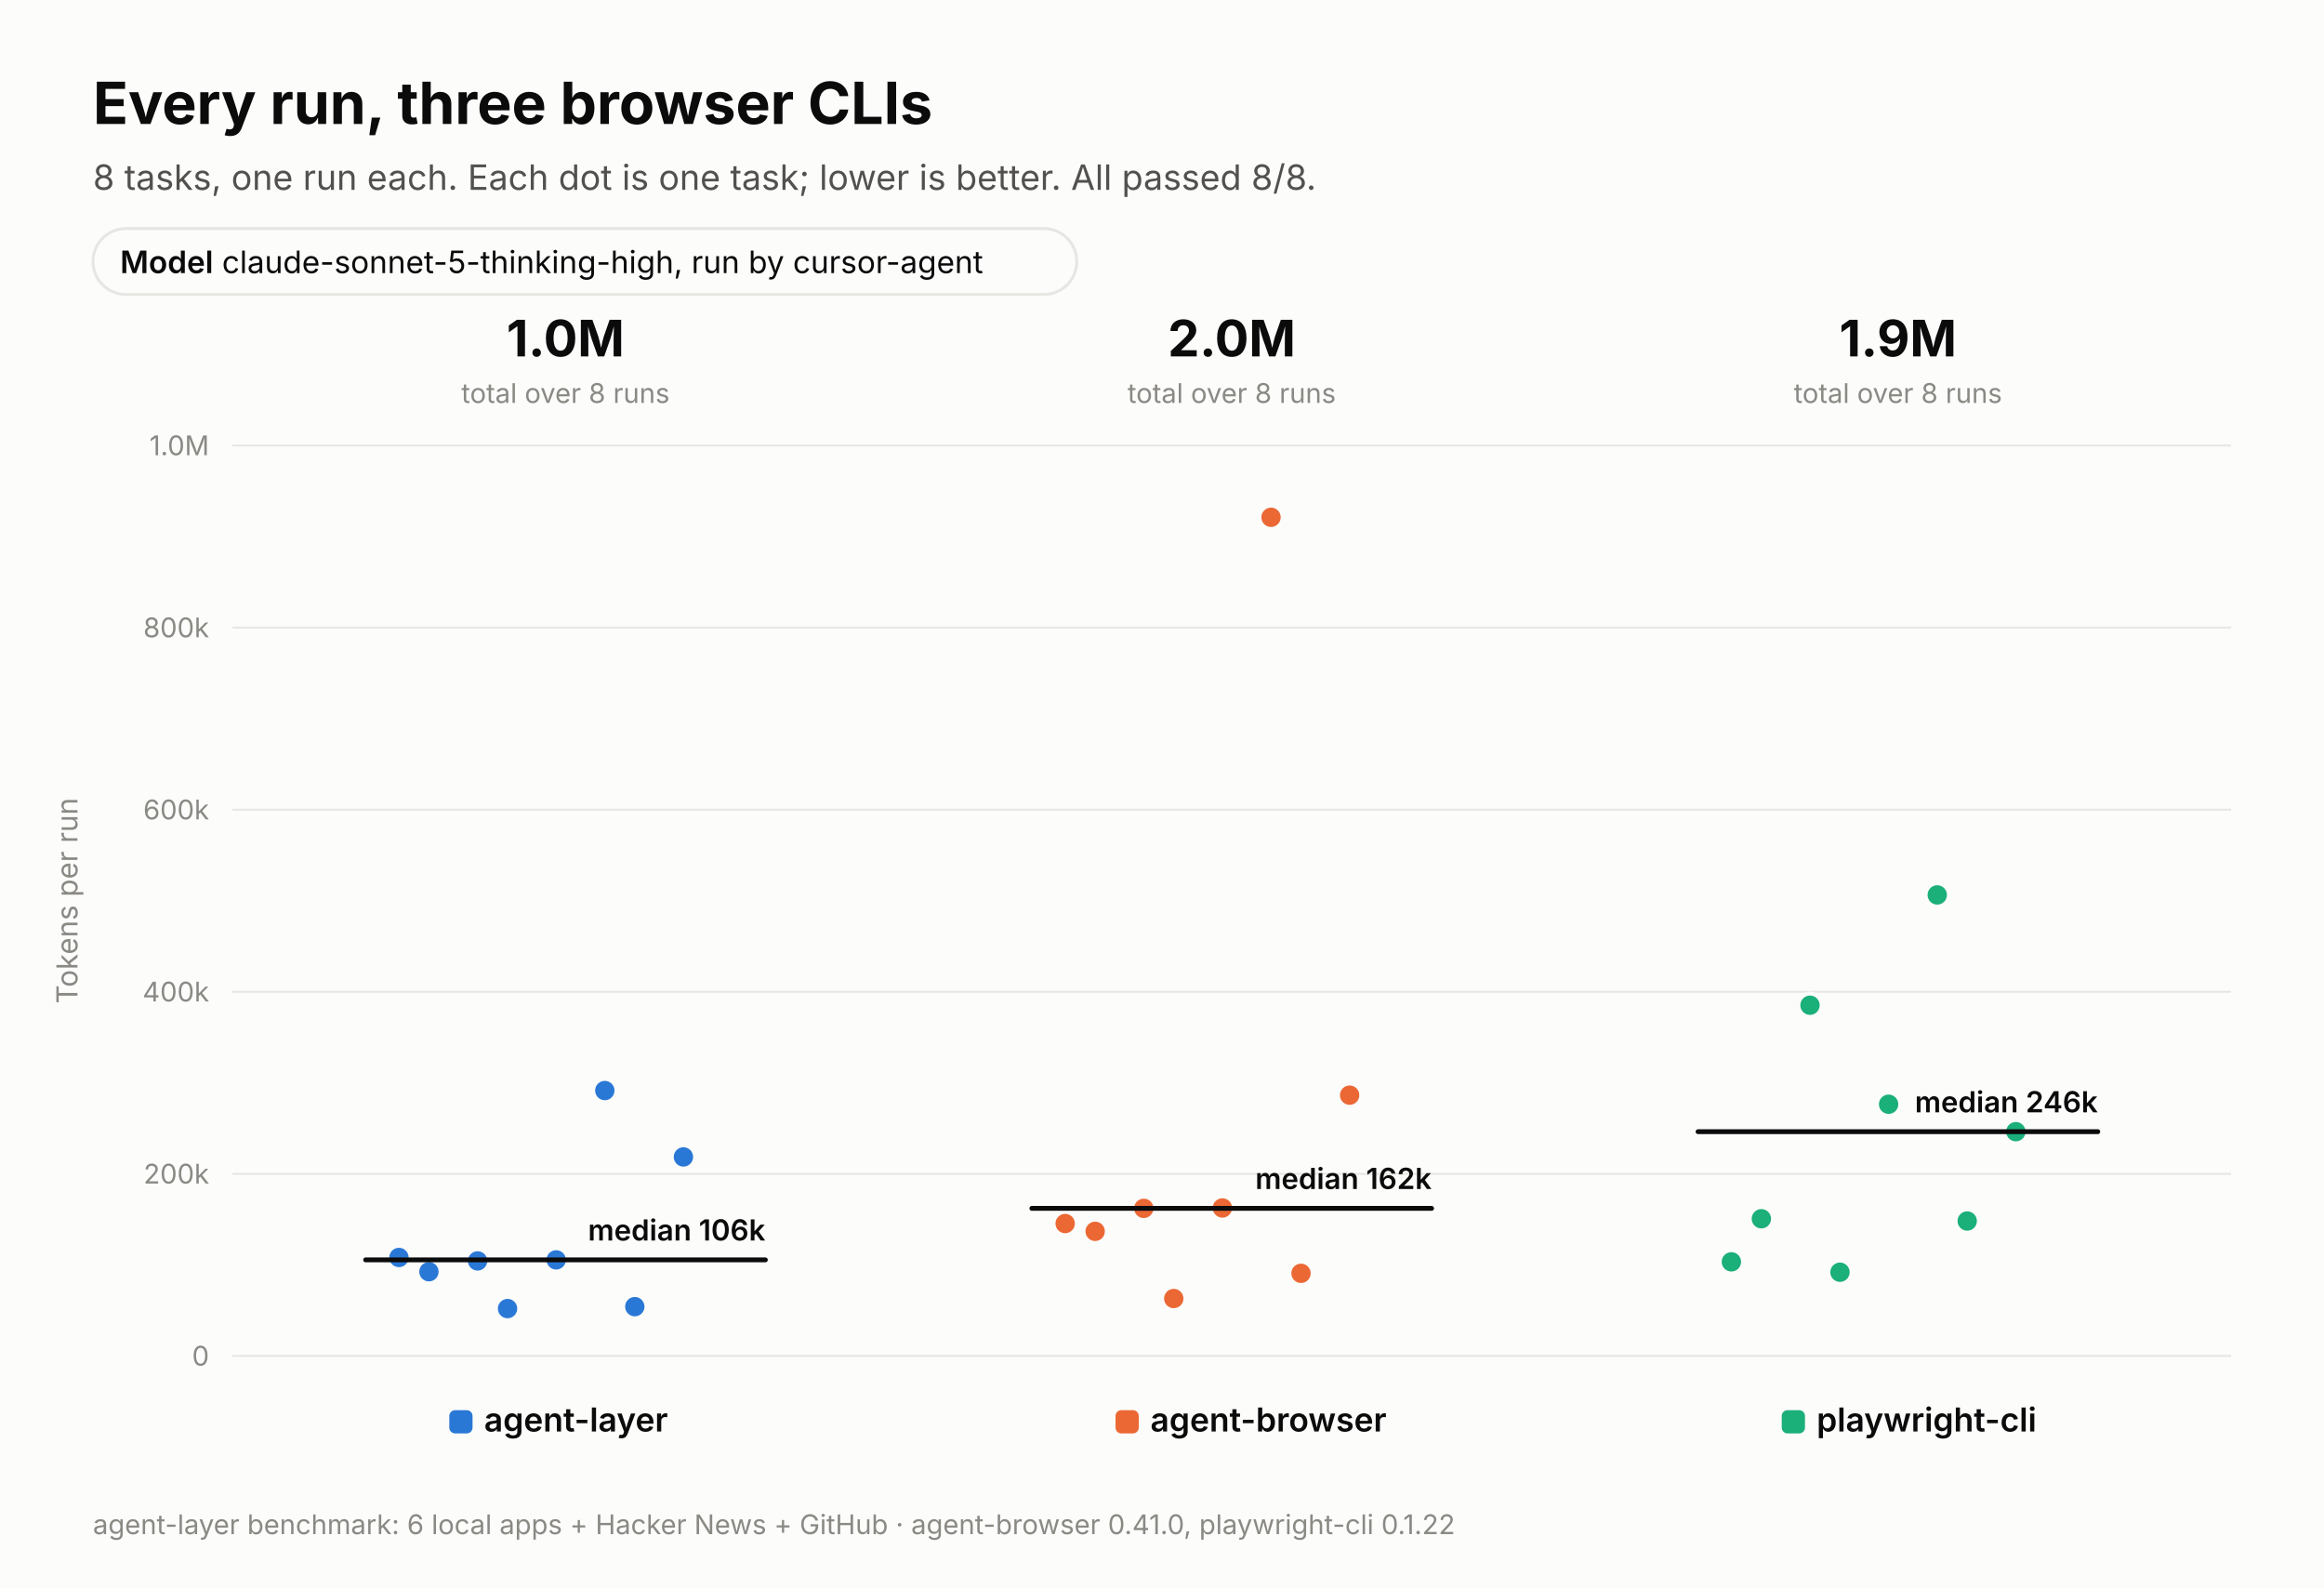
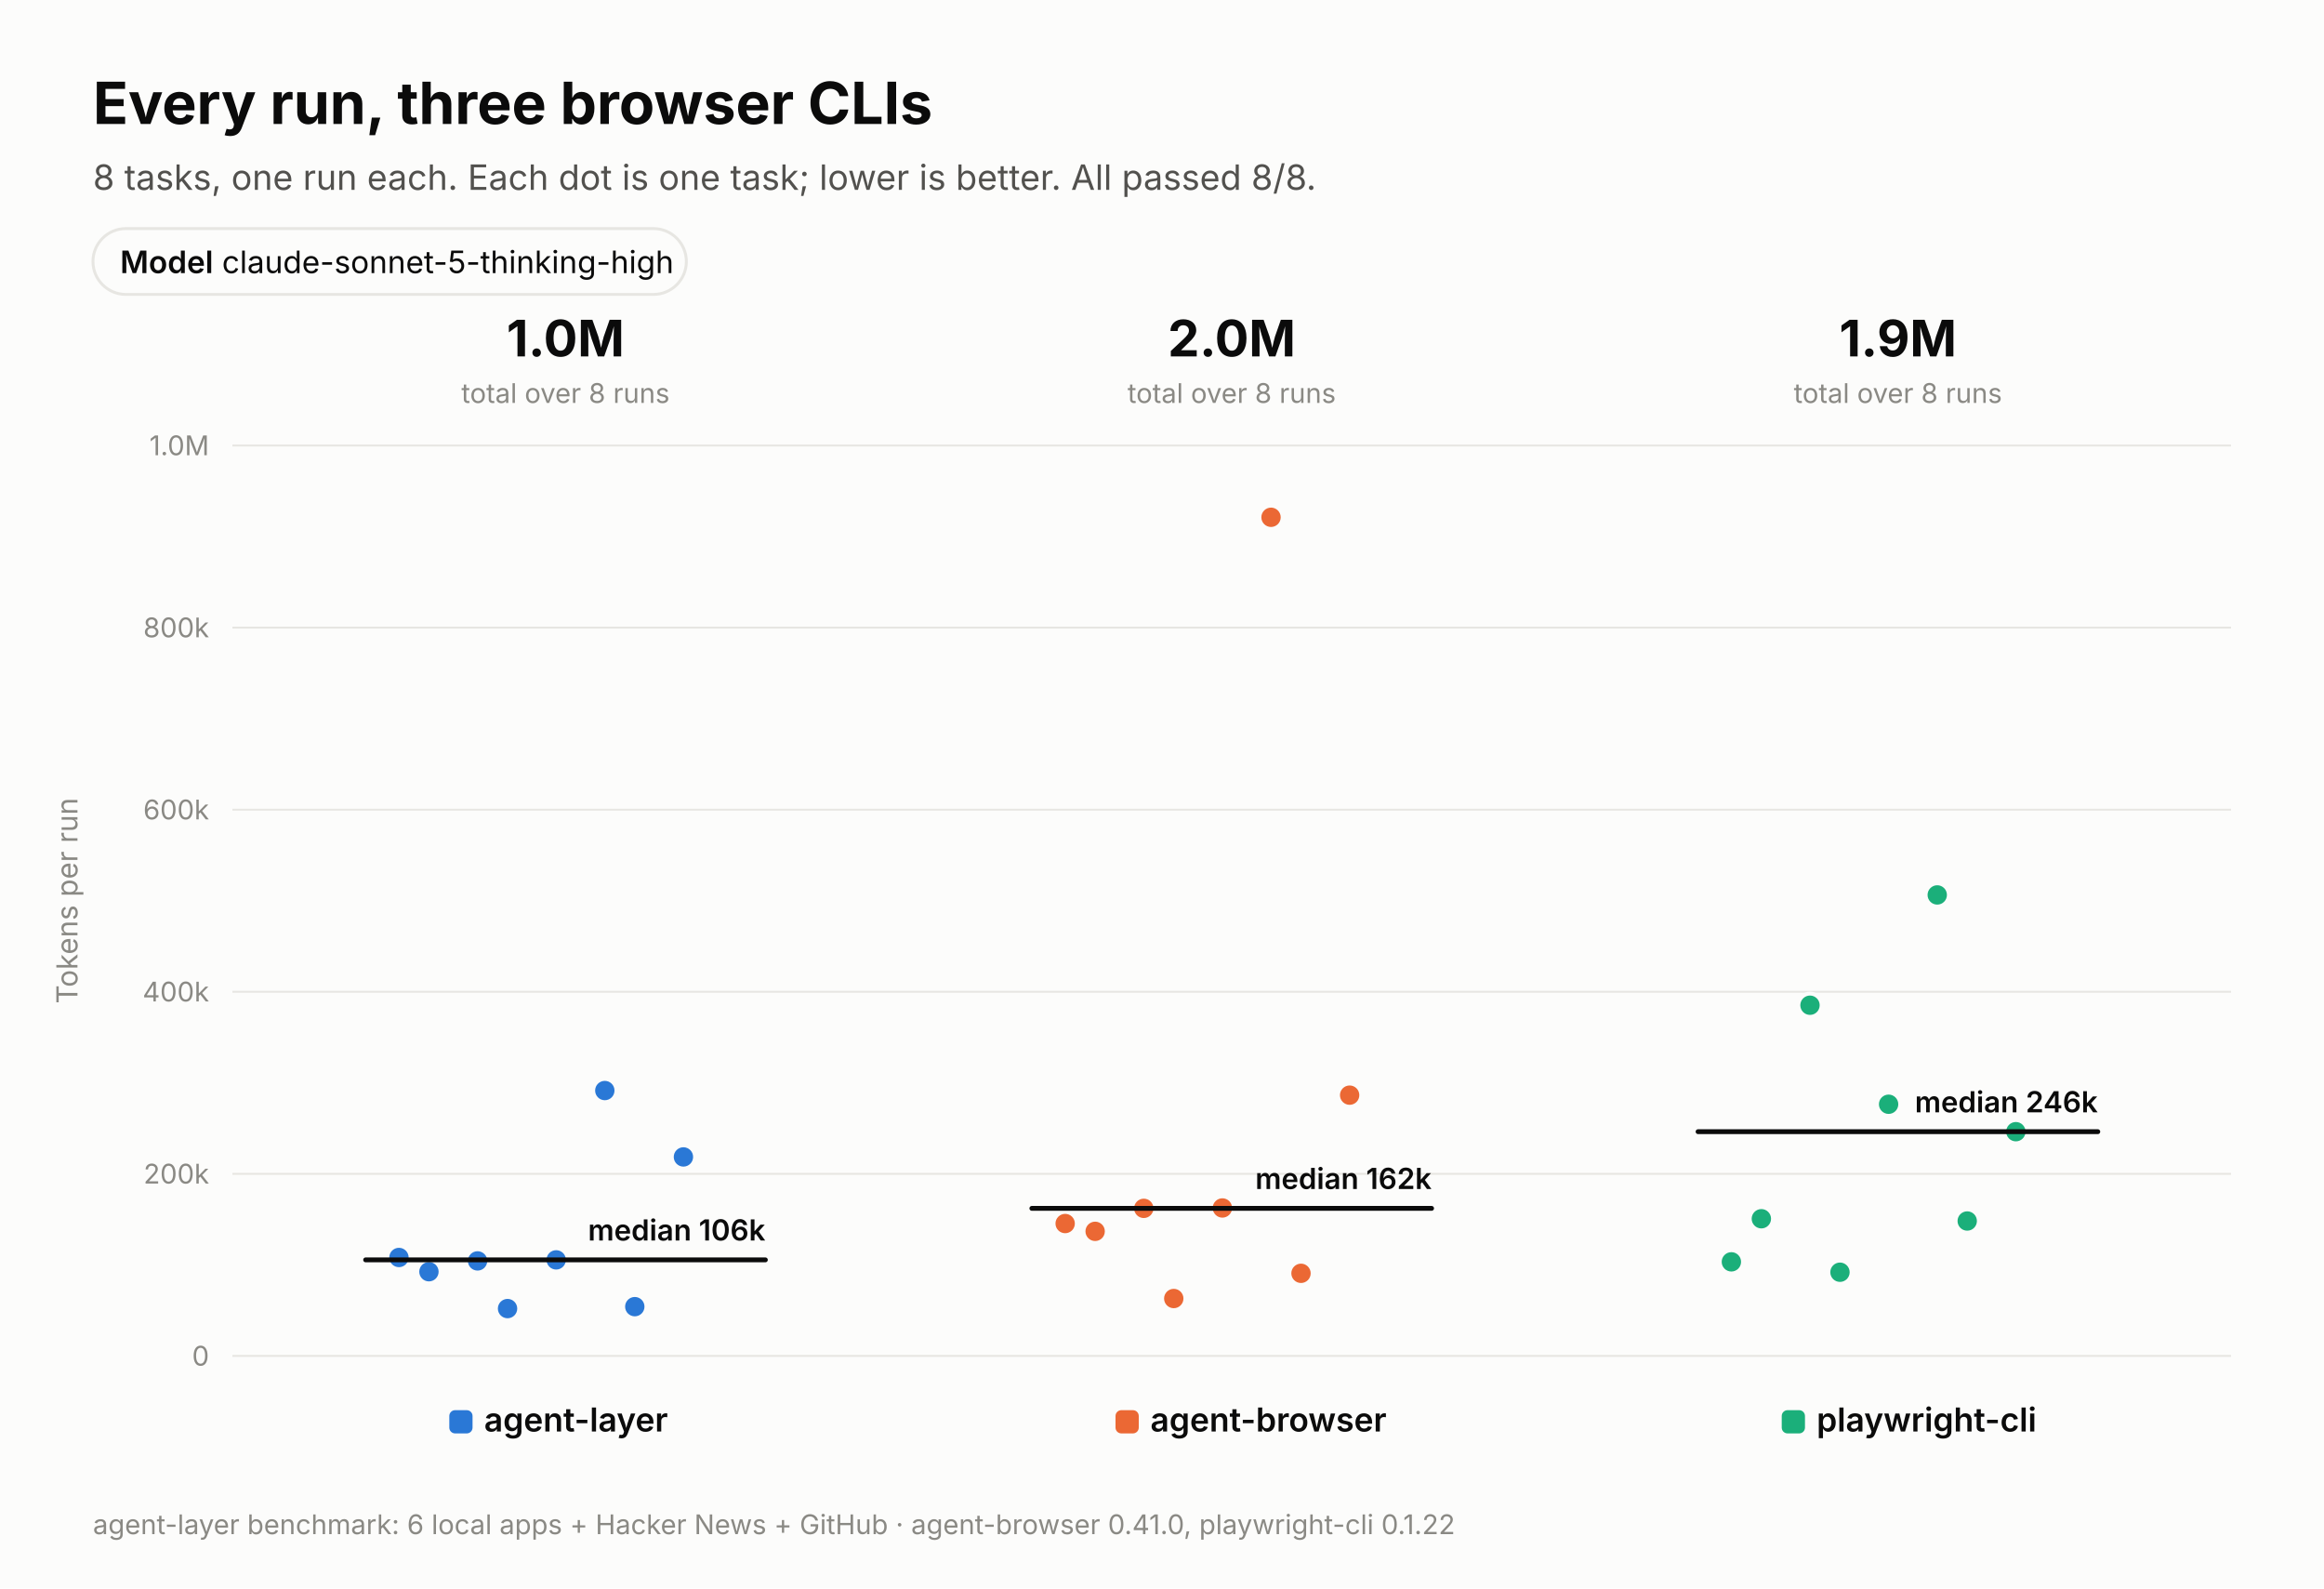
<svg xmlns="http://www.w3.org/2000/svg" width="1200" height="820" viewBox="0 0 1200 820" font-family="Inter, -apple-system, 'Segoe UI', system-ui, sans-serif">
  <rect width="1200" height="820" fill="#fcfcfb" />
  <text x="48" y="64" font-size="30" font-weight="700" fill="#0b0b0b">Every run, three browser CLIs</text>
  <text x="48" y="98" font-size="18" fill="#52514e">8 tasks, one run each. Each dot is one task; lower is better. All passed 8/8.</text>
-   <rect x="48" y="118" width="508" height="34" rx="17" fill="none" stroke="#e7e6e2" stroke-width="1.5" />
+   <rect x="48" y="118" width="306.4" height="34" rx="17" fill="none" stroke="#e7e6e2" stroke-width="1.5" />
  <text x="62" y="141" font-size="16" fill="#0b0b0b">
-     <tspan font-weight="600">Model</tspan> claude-sonnet-5-thinking-high, run by cursor-agent</text>
+     <tspan font-weight="600">Model</tspan> claude-sonnet-5-thinking-high</text>
  <text transform="translate(40 465) rotate(-90)" font-size="15" text-anchor="middle" fill="#8a8984">Tokens per run</text>
  <line x1="120" x2="1152" y1="700" y2="700" stroke="#e7e6e2" stroke-width="1" />
  <text x="108" y="705" font-size="14" text-anchor="end" fill="#8a8984">0</text>
  <line x1="120" x2="1152" y1="606" y2="606" stroke="#e7e6e2" stroke-width="1" />
  <text x="108" y="611" font-size="14" text-anchor="end" fill="#8a8984">200k</text>
  <line x1="120" x2="1152" y1="512" y2="512" stroke="#e7e6e2" stroke-width="1" />
  <text x="108" y="517" font-size="14" text-anchor="end" fill="#8a8984">400k</text>
  <line x1="120" x2="1152" y1="418" y2="418" stroke="#e7e6e2" stroke-width="1" />
  <text x="108" y="423" font-size="14" text-anchor="end" fill="#8a8984">600k</text>
  <line x1="120" x2="1152" y1="324" y2="324" stroke="#e7e6e2" stroke-width="1" />
  <text x="108" y="329" font-size="14" text-anchor="end" fill="#8a8984">800k</text>
  <line x1="120" x2="1152" y1="230" y2="230" stroke="#e7e6e2" stroke-width="1" />
  <text x="108" y="235" font-size="14" text-anchor="end" fill="#8a8984">1.0M</text>
  <circle cx="206" cy="649.173" r="6" fill="#2a78d6" stroke="#fcfcfb" stroke-width="2" />
  <circle cx="312.296" cy="562.994" r="6" fill="#2a78d6" stroke="#fcfcfb" stroke-width="2" />
  <circle cx="246.592" cy="650.941" r="6" fill="#2a78d6" stroke="#fcfcfb" stroke-width="2" />
  <circle cx="352.888" cy="597.265" r="6" fill="#2a78d6" stroke="#fcfcfb" stroke-width="2" />
  <circle cx="287.184" cy="650.407" r="6" fill="#2a78d6" stroke="#fcfcfb" stroke-width="2" />
  <circle cx="221.48" cy="656.524" r="6" fill="#2a78d6" stroke="#fcfcfb" stroke-width="2" />
  <circle cx="327.776" cy="674.555" r="6" fill="#2a78d6" stroke="#fcfcfb" stroke-width="2" />
  <circle cx="262.072" cy="675.553" r="6" fill="#2a78d6" stroke="#fcfcfb" stroke-width="2" />
  <line x1="188.8" x2="395.2" y1="650.407" y2="650.407" stroke="#0b0b0b" stroke-width="2.5" stroke-linecap="round" />
  <text x="395.2" y="640.407" font-size="15" font-weight="600" text-anchor="end" fill="#0b0b0b">median 106k</text>
  <text x="292" y="184" font-size="26" font-weight="700" text-anchor="middle" fill="#0b0b0b">1.0M</text>
  <text x="292" y="208" font-size="14" text-anchor="middle" fill="#8a8984">total over 8 runs</text>
  <rect x="232" y="728" width="12" height="12" rx="3" fill="#2a78d6" />
  <text x="250" y="739" font-size="17" font-weight="600" fill="#0b0b0b">agent-layer</text>
  <circle cx="550" cy="631.651" r="6" fill="#eb6834" stroke="#fcfcfb" stroke-width="2" />
  <circle cx="656.296" cy="267.05" r="6" fill="#eb6834" stroke="#fcfcfb" stroke-width="2" />
  <circle cx="590.592" cy="623.814" r="6" fill="#eb6834" stroke="#fcfcfb" stroke-width="2" />
  <circle cx="696.888" cy="565.371" r="6" fill="#eb6834" stroke="#fcfcfb" stroke-width="2" />
  <circle cx="631.184" cy="623.611" r="6" fill="#eb6834" stroke="#fcfcfb" stroke-width="2" />
  <circle cx="565.48" cy="635.677" r="6" fill="#eb6834" stroke="#fcfcfb" stroke-width="2" />
  <circle cx="671.776" cy="657.348" r="6" fill="#eb6834" stroke="#fcfcfb" stroke-width="2" />
  <circle cx="606.072" cy="670.361" r="6" fill="#eb6834" stroke="#fcfcfb" stroke-width="2" />
  <line x1="532.8" x2="739.2" y1="623.814" y2="623.814" stroke="#0b0b0b" stroke-width="2.5" stroke-linecap="round" />
  <text x="739.2" y="613.814" font-size="15" font-weight="600" text-anchor="end" fill="#0b0b0b">median 162k</text>
  <text x="636" y="184" font-size="26" font-weight="700" text-anchor="middle" fill="#0b0b0b">2.0M</text>
  <text x="636" y="208" font-size="14" text-anchor="middle" fill="#8a8984">total over 8 runs</text>
  <rect x="576" y="728" width="12" height="12" rx="3" fill="#eb6834" />
  <text x="594" y="739" font-size="17" font-weight="600" fill="#0b0b0b">agent-browser</text>
  <circle cx="894" cy="651.423" r="6" fill="#1baf7a" stroke="#fcfcfb" stroke-width="2" />
  <circle cx="1000.296" cy="462.008" r="6" fill="#1baf7a" stroke="#fcfcfb" stroke-width="2" />
  <circle cx="934.592" cy="518.946" r="6" fill="#1baf7a" stroke="#fcfcfb" stroke-width="2" />
  <circle cx="1040.888" cy="584.229" r="6" fill="#1baf7a" stroke="#fcfcfb" stroke-width="2" />
  <circle cx="975.184" cy="570.066" r="6" fill="#1baf7a" stroke="#fcfcfb" stroke-width="2" />
  <circle cx="909.48" cy="629.179" r="6" fill="#1baf7a" stroke="#fcfcfb" stroke-width="2" />
  <circle cx="1015.776" cy="630.343" r="6" fill="#1baf7a" stroke="#fcfcfb" stroke-width="2" />
  <circle cx="950.072" cy="656.785" r="6" fill="#1baf7a" stroke="#fcfcfb" stroke-width="2" />
  <line x1="876.8" x2="1083.2" y1="584.229" y2="584.229" stroke="#0b0b0b" stroke-width="2.5" stroke-linecap="round" />
  <text x="1083.2" y="574.229" font-size="15" font-weight="600" text-anchor="end" fill="#0b0b0b">median 246k</text>
  <text x="980" y="184" font-size="26" font-weight="700" text-anchor="middle" fill="#0b0b0b">1.9M</text>
  <text x="980" y="208" font-size="14" text-anchor="middle" fill="#8a8984">total over 8 runs</text>
  <rect x="920" y="728" width="12" height="12" rx="3" fill="#1baf7a" />
  <text x="938" y="739" font-size="17" font-weight="600" fill="#0b0b0b">playwright-cli</text>
  <text x="48" y="792" font-size="14" fill="#8a8984">agent-layer benchmark: 6 local apps + Hacker News + GitHub · agent-browser 0.41.0, playwright-cli 0.1.22</text>
</svg>
